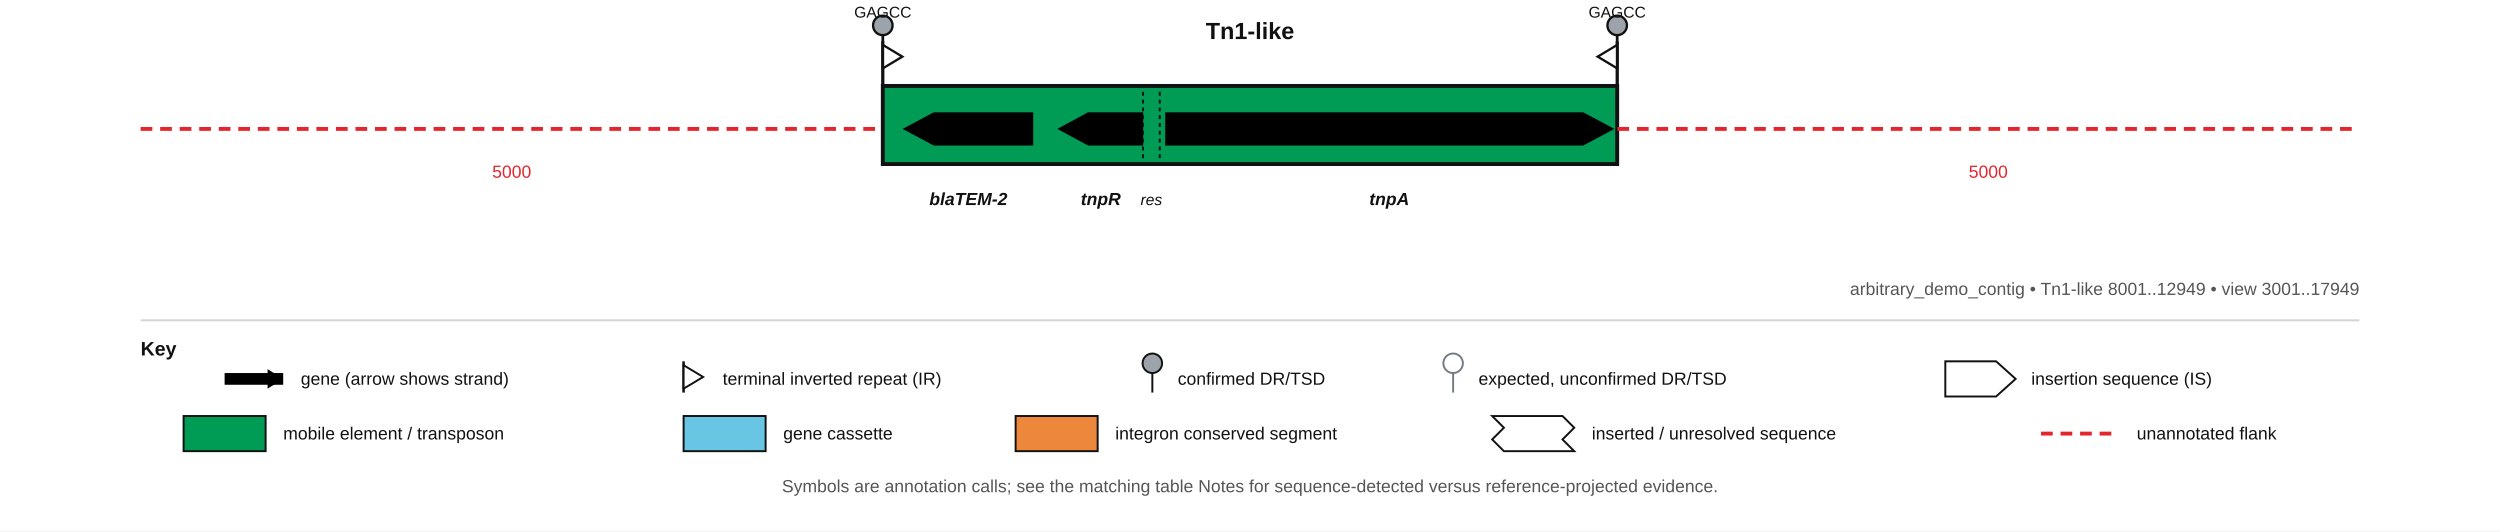
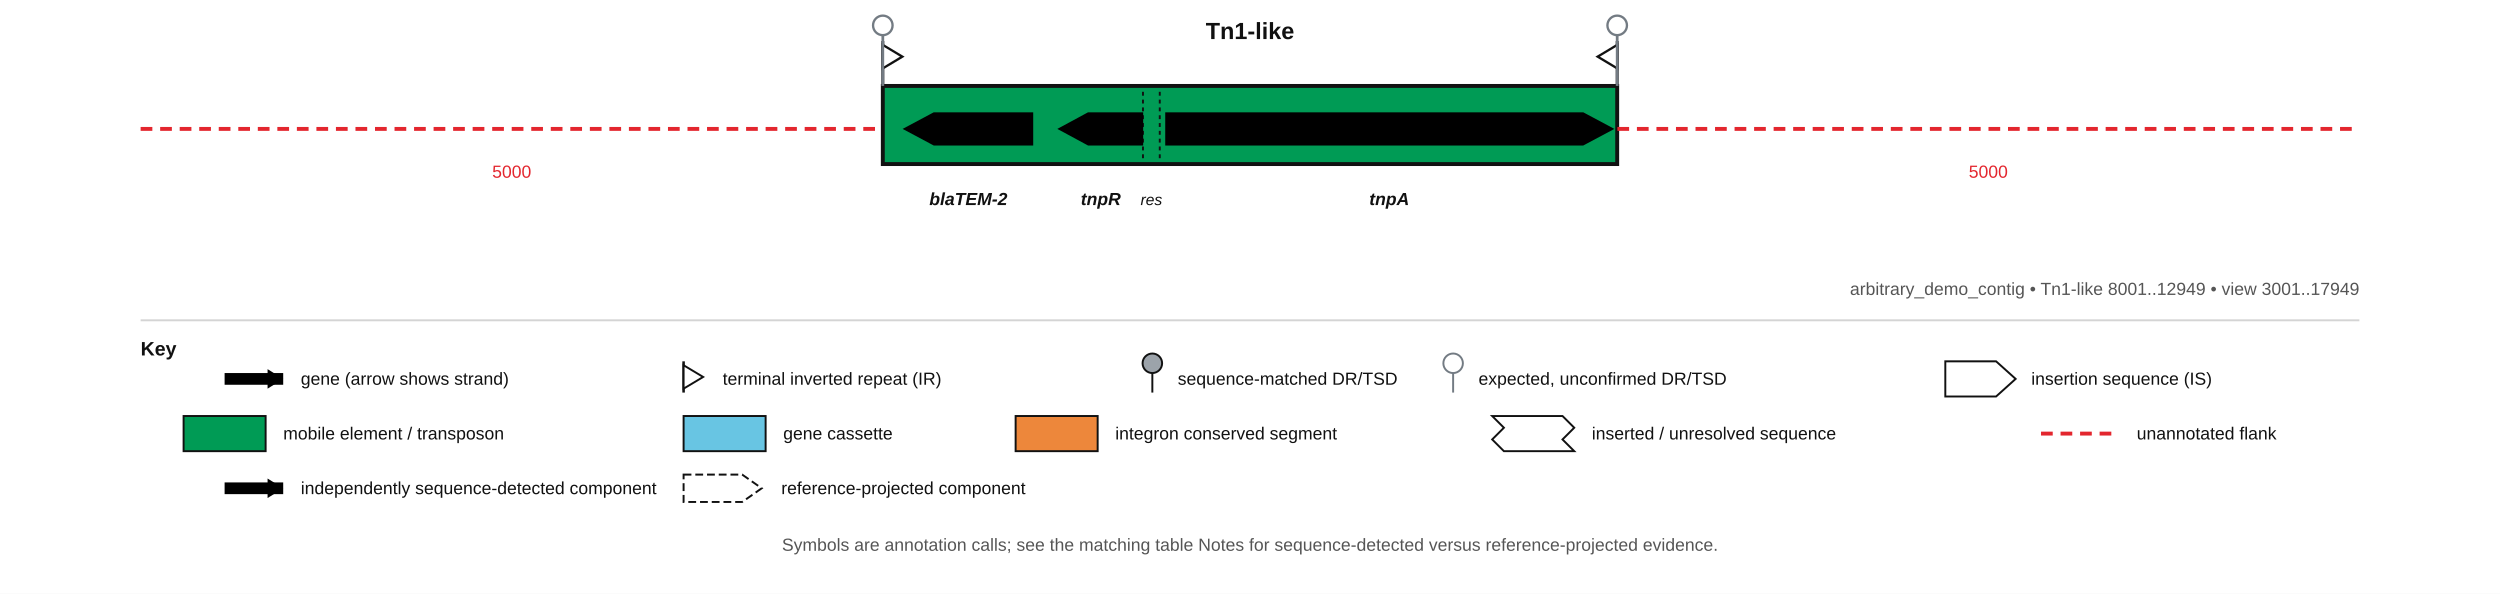
- <svg xmlns="http://www.w3.org/2000/svg" width="1280" height="272" style="background:#fff;font-family:Arial,Helvetica,sans-serif">
-   <rect x="0" y="0" width="1280" height="272" fill="#ffffff" />
+ <svg xmlns="http://www.w3.org/2000/svg" width="1280" height="304" style="background:#fff;font-family:Arial,Helvetica,sans-serif">
+   <rect x="0" y="0" width="1280" height="304" fill="#ffffff" />
  <rect x="452.0" y="44" width="376.0" height="40" fill="#009b55" stroke="#111111" stroke-width="2" />
  <text x="640.0" y="20.0" text-anchor="middle" font-size="12" font-weight="bold" font-style="normal" fill="#111111">Tn1-like</text>
  <line x1="585.2" y1="47" x2="585.2" y2="81" stroke="#111111" stroke-width="1" stroke-dasharray="2,2" />
  <line x1="593.8" y1="47" x2="593.8" y2="81" stroke="#111111" stroke-width="1" stroke-dasharray="2,2" />
-   <polygon points="463.2,66 478.2,58 528.5,58 528.5,74 478.2,74" fill="#000" stroke="#000" stroke-width="1" />
+   <polygon points="463.2,66 478.2,58 528.5,58 528.5,74 478.2,74" fill="#000000" stroke="#000" stroke-width="1" />
  <text x="495.8" y="105.0" text-anchor="middle" font-size="9" font-weight="bold" font-style="italic" fill="#111111">blaTEM-2</text>
-   <polygon points="542.4,66 557.2,58 584.8,58 584.8,74 557.2,74" fill="#000" stroke="#000" stroke-width="1" />
+   <polygon points="542.4,66 557.2,58 584.8,58 584.8,74 557.2,74" fill="#000000" stroke="#000" stroke-width="1" />
  <text x="563.6" y="105.0" text-anchor="middle" font-size="9" font-weight="bold" font-style="italic" fill="#111111">tnpR</text>
-   <polygon points="597.1,58 810.5,58 825.5,66 810.5,74 597.1,74" fill="#000" stroke="#000" stroke-width="1" />
+   <polygon points="597.1,58 810.5,58 825.5,66 810.5,74 597.1,74" fill="#000000" stroke="#000" stroke-width="1" />
  <text x="711.3" y="105.0" text-anchor="middle" font-size="9" font-weight="bold" font-style="italic" fill="#111111">tnpA</text>
  <text x="589.5" y="105.0" text-anchor="middle" font-size="8" font-weight="normal" font-style="italic" fill="#111111">res</text>
  <line x1="452.0" y1="44" x2="452.0" y2="21" stroke="#111111" stroke-width="1.5" />
  <polygon points="452.0,23 462.0,29 452.0,35" fill="#ffffff" stroke="#111111" stroke-width="1.2" />
  <line x1="828.0" y1="44" x2="828.0" y2="21" stroke="#111111" stroke-width="1.5" />
  <polygon points="828.0,23 818.0,29 828.0,35" fill="#ffffff" stroke="#111111" stroke-width="1.2" />
  <line x1="72.0" y1="66" x2="451.9" y2="66" stroke="#e3262e" stroke-width="2" stroke-dasharray="6,4" />
  <text x="262.0" y="91.0" text-anchor="middle" font-size="9" font-weight="normal" font-style="normal" fill="#e3262e">5000</text>
  <line x1="828.1" y1="66" x2="1208.0" y2="66" stroke="#e3262e" stroke-width="2" stroke-dasharray="6,4" />
  <text x="1018.0" y="91.0" text-anchor="middle" font-size="9" font-weight="normal" font-style="normal" fill="#e3262e">5000</text>
  <g>
-     <line x1="452.0" y1="44" x2="452.0" y2="18" stroke="#111111" stroke-width="1.4" />
-     <circle cx="452.0" cy="13" r="5" fill="#9ca3aa" stroke="#111111" stroke-width="1.2" />
-     <text x="452.0" y="9.0" text-anchor="middle" font-size="8" font-weight="normal" font-style="normal" fill="#111111">GAGCC</text>
+     <line x1="452.0" y1="44" x2="452.0" y2="18" stroke="#737b83" stroke-width="1.4" />
+     <circle cx="452.0" cy="13" r="5" fill="#ffffff" stroke="#737b83" stroke-width="1.2" />
  </g>
  <g>
-     <line x1="828.0" y1="44" x2="828.0" y2="18" stroke="#111111" stroke-width="1.4" />
-     <circle cx="828.0" cy="13" r="5" fill="#9ca3aa" stroke="#111111" stroke-width="1.2" />
-     <text x="828.0" y="9.0" text-anchor="middle" font-size="8" font-weight="normal" font-style="normal" fill="#111111">GAGCC</text>
+     <line x1="828.0" y1="44" x2="828.0" y2="18" stroke="#737b83" stroke-width="1.4" />
+     <circle cx="828.0" cy="13" r="5" fill="#ffffff" stroke="#737b83" stroke-width="1.2" />
  </g>
  <text x="1208.0" y="151.0" text-anchor="end" font-size="9" font-weight="normal" font-style="normal" fill="#555">arbitrary_demo_contig • Tn1-like 8001..12949 • view 3001..17949</text>
  <line x1="72" y1="164" x2="1208" y2="164" stroke="#d4d4d4" stroke-width="1" />
  <text x="72.0" y="182.0" text-anchor="start" font-size="10" font-weight="bold" font-style="normal" fill="#111111">Key</text>
  <line x1="115" y1="194" x2="145" y2="194" stroke="#000" stroke-width="6" />
  <polygon points="145,194 137,189 137,199" fill="#000" />
  <text x="154.0" y="197.0" text-anchor="start" font-size="9" font-weight="normal" font-style="normal" fill="#111111">gene (arrow shows strand)</text>
  <line x1="350" y1="201" x2="350" y2="185" stroke="#111" stroke-width="1.3" />
  <polygon points="350,187 360,193 350,199" fill="#fff" stroke="#111" />
  <text x="370.0" y="197.0" text-anchor="start" font-size="9" font-weight="normal" font-style="normal" fill="#111111">terminal inverted repeat (IR)</text>
  <line x1="590" y1="201" x2="590" y2="187" stroke="#111" />
  <circle cx="590" cy="186" r="5" fill="#9ca3aa" stroke="#111" />
-   <text x="603.0" y="197.0" text-anchor="start" font-size="9" font-weight="normal" font-style="normal" fill="#111111">confirmed DR/TSD</text>
+   <text x="603.0" y="197.0" text-anchor="start" font-size="9" font-weight="normal" font-style="normal" fill="#111111">sequence-matched DR/TSD</text>
  <line x1="744" y1="201" x2="744" y2="187" stroke="#737b83" />
  <circle cx="744" cy="186" r="5" fill="#fff" stroke="#737b83" />
  <text x="757.0" y="197.0" text-anchor="start" font-size="9" font-weight="normal" font-style="normal" fill="#111111">expected, unconfirmed DR/TSD</text>
  <polygon points="996,185 1022,185 1032,194 1022,203 996,203" fill="#fff" stroke="#111" />
  <text x="1040.0" y="197.0" text-anchor="start" font-size="9" font-weight="normal" font-style="normal" fill="#111111">insertion sequence (IS)</text>
  <rect x="94" y="213" width="42" height="18" fill="#009b55" stroke="#111" />
  <text x="145.0" y="225.0" text-anchor="start" font-size="9" font-weight="normal" font-style="normal" fill="#111111">mobile element / transposon</text>
  <rect x="350" y="213" width="42" height="18" fill="#68c5e3" stroke="#111" />
  <text x="401.0" y="225.0" text-anchor="start" font-size="9" font-weight="normal" font-style="normal" fill="#111111">gene cassette</text>
  <rect x="520" y="213" width="42" height="18" fill="#ed873b" stroke="#111" />
  <text x="571.0" y="225.0" text-anchor="start" font-size="9" font-weight="normal" font-style="normal" fill="#111111">integron conserved segment</text>
  <polygon points="770,213 800,213 806,219 800,225 806,231 770,231 764,225 770,219 764,213" fill="#fff" stroke="#111" />
  <text x="815.0" y="225.0" text-anchor="start" font-size="9" font-weight="normal" font-style="normal" fill="#111111">inserted / unresolved sequence</text>
  <line x1="1045" y1="222" x2="1085" y2="222" stroke="#e3262e" stroke-width="2" stroke-dasharray="6,4" />
  <text x="1094.0" y="225.0" text-anchor="start" font-size="9" font-weight="normal" font-style="normal" fill="#111111">unannotated flank</text>
-   <text x="640.0" y="252.0" text-anchor="middle" font-size="9" font-weight="normal" font-style="normal" fill="#555555">Symbols are annotation calls; see the matching table Notes for sequence-detected versus reference-projected evidence.</text>
+   <line x1="115" y1="250" x2="145" y2="250" stroke="#000" stroke-width="6" />
+   <polygon points="145,250 137,245 137,255" fill="#000" />
+   <text x="154.0" y="253.0" text-anchor="start" font-size="9" font-weight="normal" font-style="normal" fill="#111111">independently sequence-detected component</text>
+   <polygon points="350,243 380,243 390,250 380,257 350,257" fill="#fff" stroke="#111" stroke-dasharray="4,2" />
+   <text x="400.0" y="253.0" text-anchor="start" font-size="9" font-weight="normal" font-style="normal" fill="#111111">reference-projected component</text>
+   <text x="640.0" y="282.0" text-anchor="middle" font-size="9" font-weight="normal" font-style="normal" fill="#555555">Symbols are annotation calls; see the matching table Notes for sequence-detected versus reference-projected evidence.</text>
</svg>
